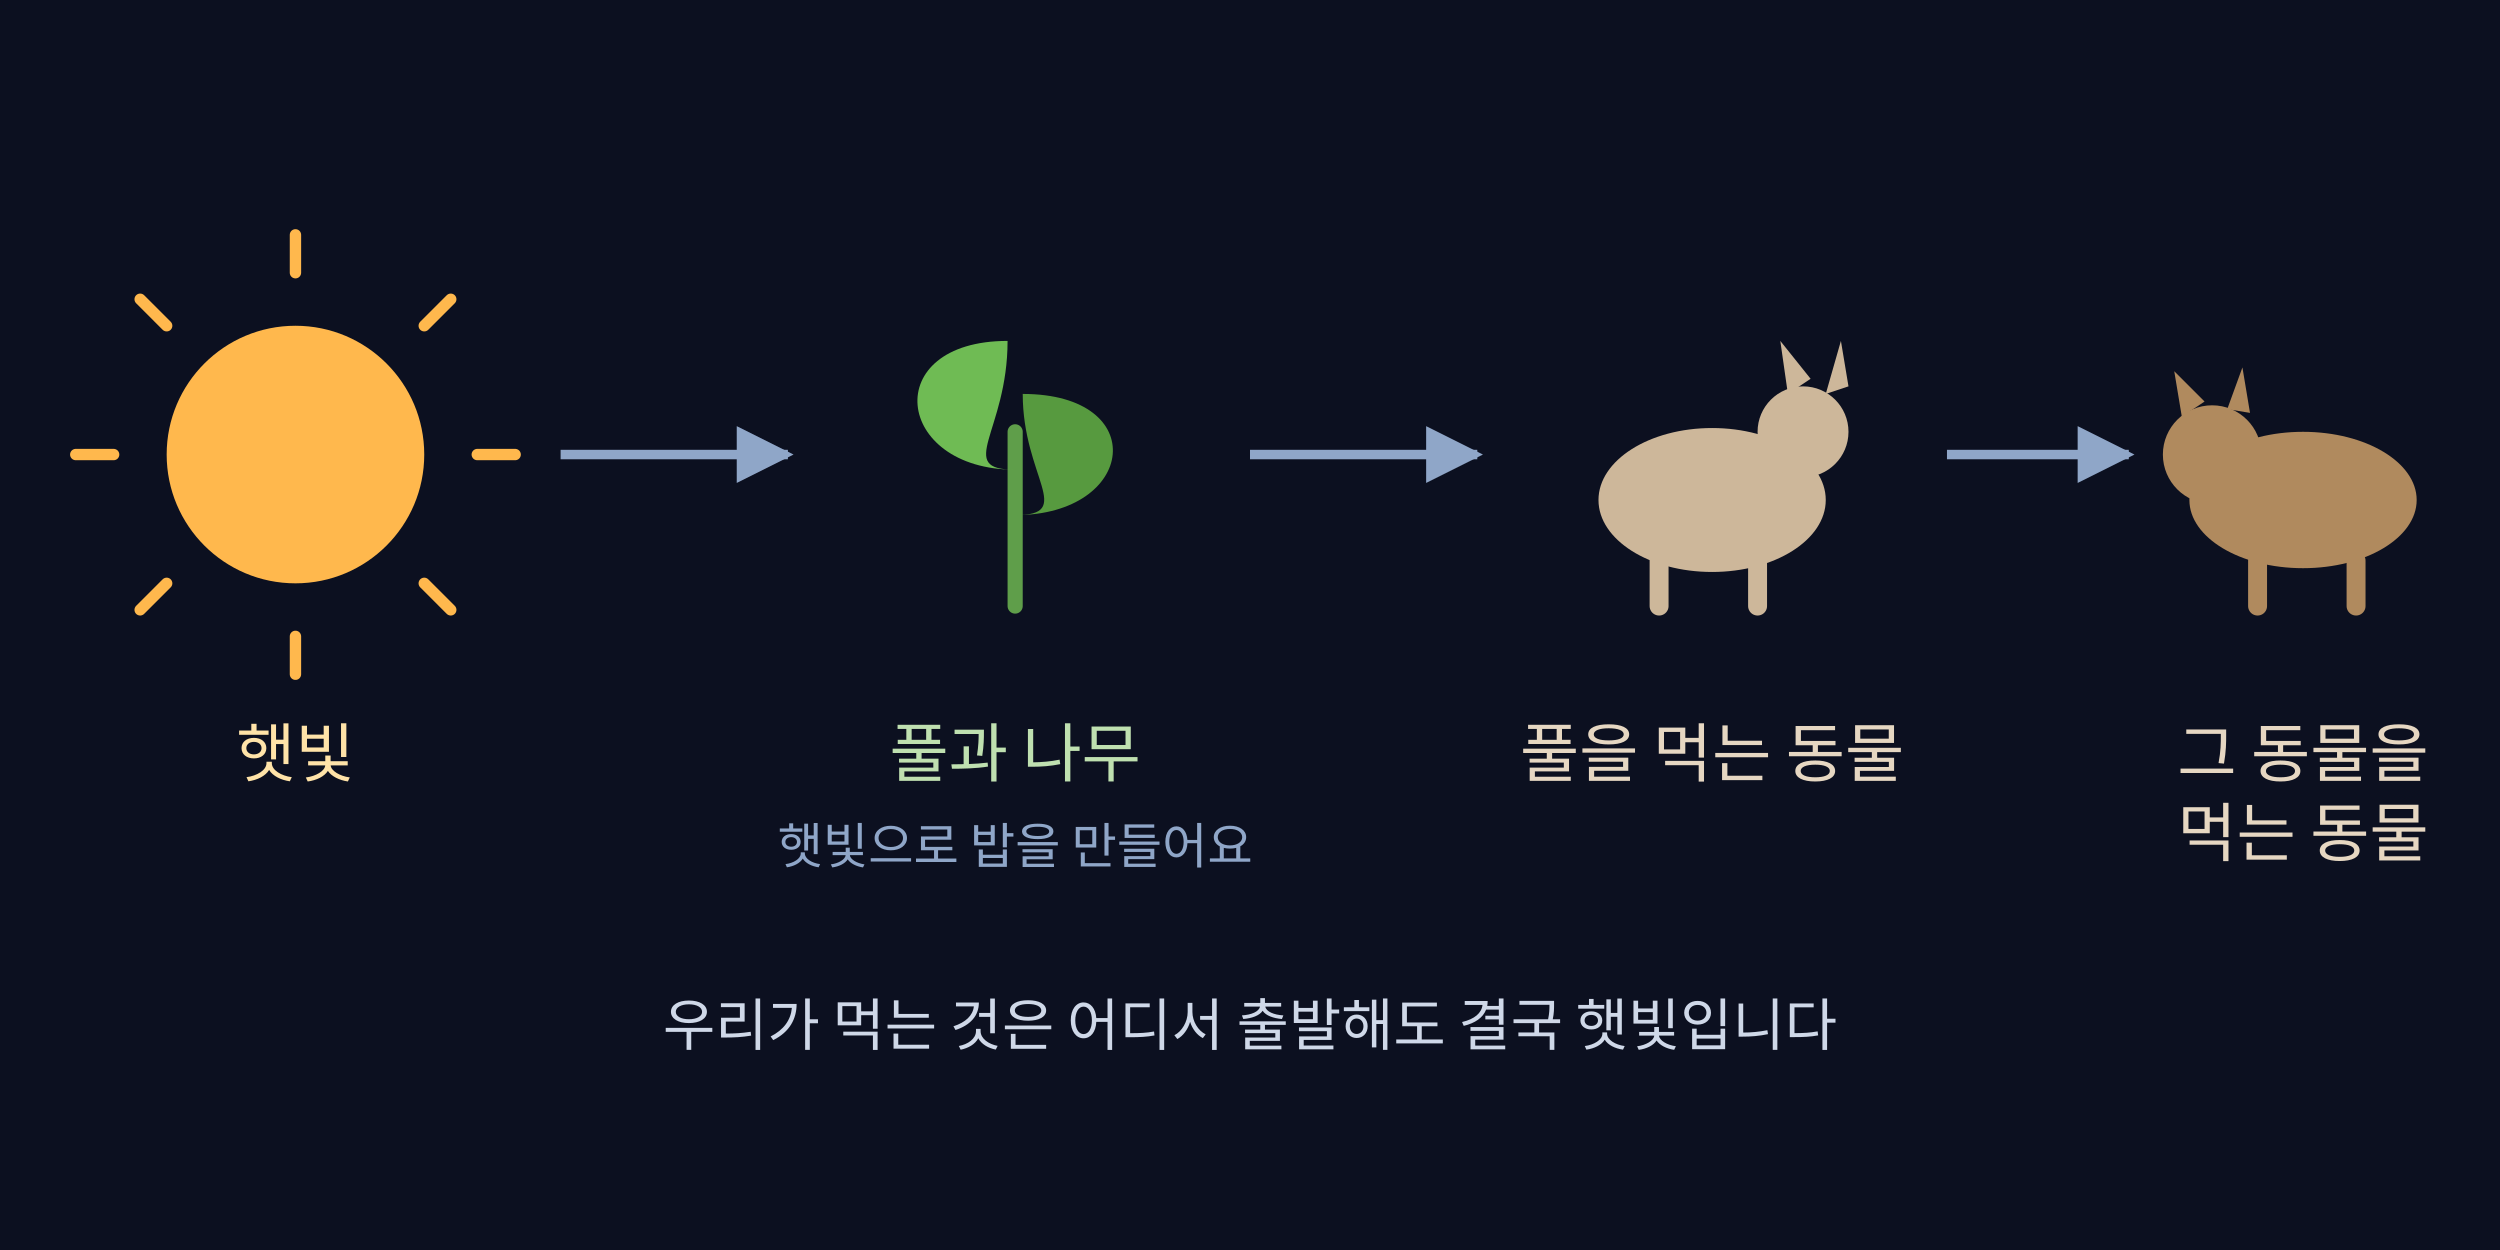
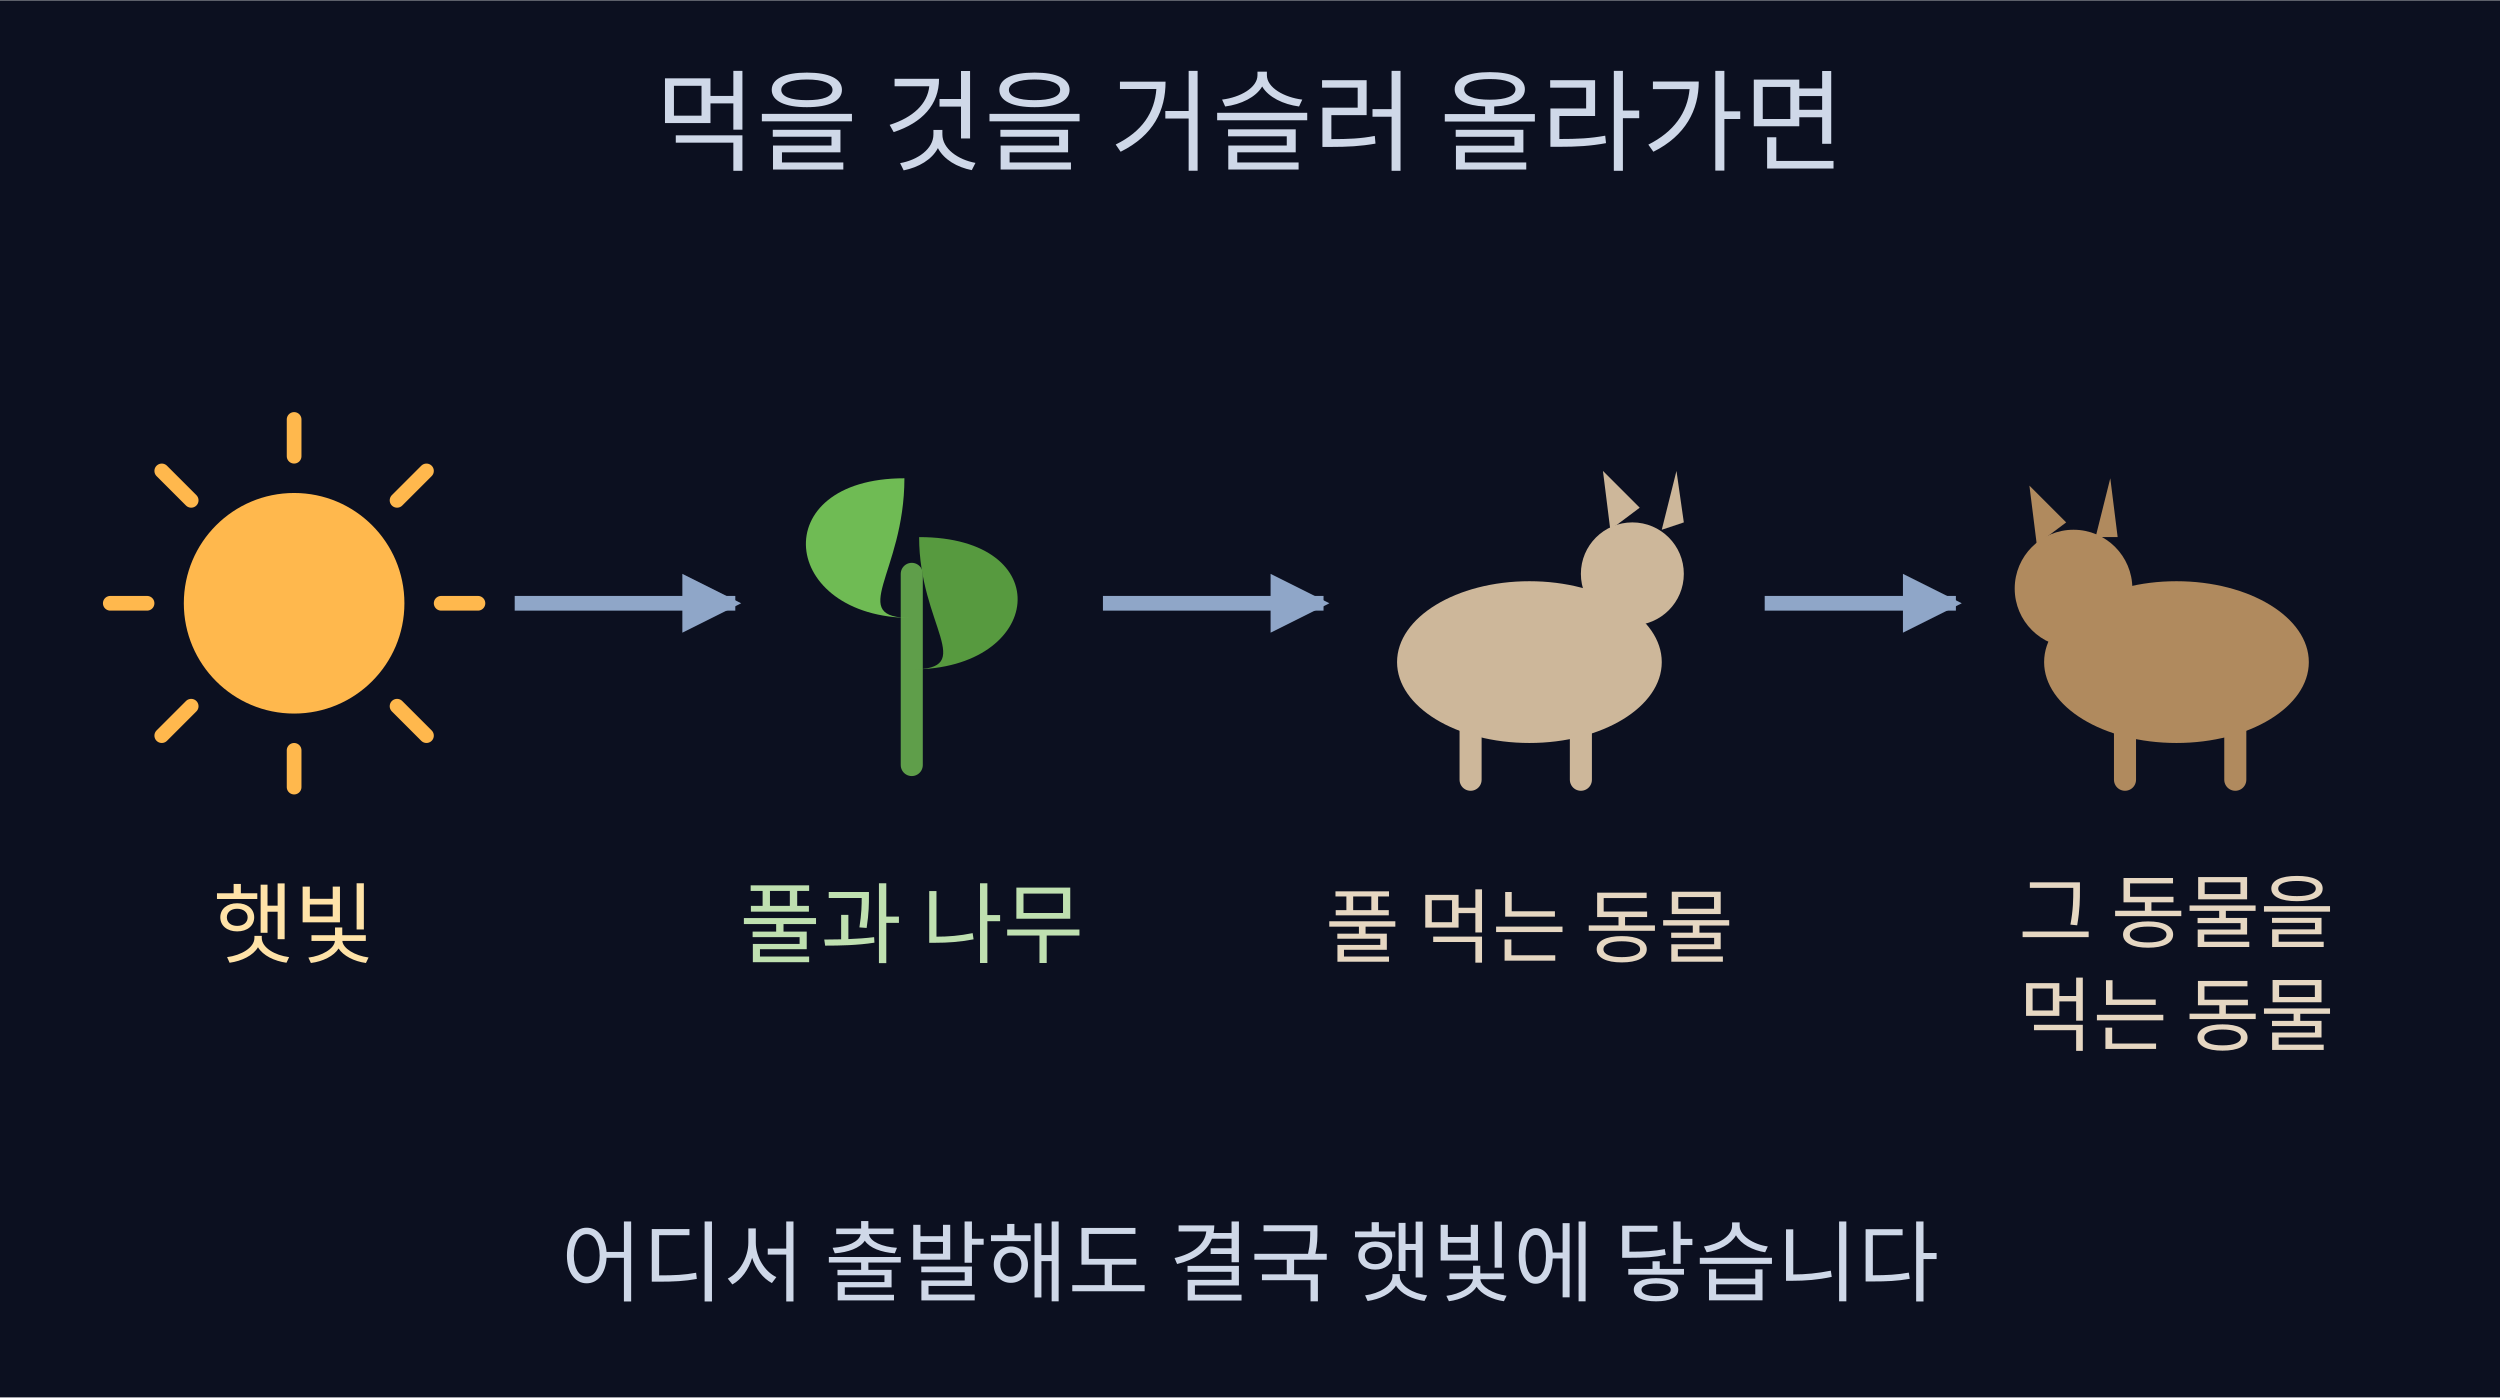
- <svg xmlns="http://www.w3.org/2000/svg" viewBox="0 0 660 330" width="660" height="330" role="img">
-   <rect width="660" height="330" fill="#0c1020" />
+ <svg xmlns="http://www.w3.org/2000/svg" viewBox="0 0 340 190" width="660" height="369" role="img">
+   <rect width="340" height="190" fill="#0c1020" />
  <defs>
-     <marker id="b" viewBox="0 0 10 10" refX="9" refY="5" markerWidth="6" markerHeight="6" orient="auto">
+     <marker id="fb" viewBox="0 0 10 10" refX="9" refY="5" markerWidth="4" markerHeight="4" orient="auto">
      <path d="M0,0 L10,5 L0,10 z" fill="#8fa6c8" />
    </marker>
  </defs>
-   <g transform="translate(78,120)">
-     <circle r="34" fill="#ffb84d" />
-     <g stroke="#ffb84d" stroke-width="3" stroke-linecap="round">
-       <line x1="0" y1="-48" x2="0" y2="-58" />
-       <line x1="0" y1="48" x2="0" y2="58" />
-       <line x1="-48" y1="0" x2="-58" y2="0" />
-       <line x1="48" y1="0" x2="58" y2="0" />
-       <line x1="-34" y1="-34" x2="-41" y2="-41" />
-       <line x1="34" y1="34" x2="41" y2="41" />
-       <line x1="-34" y1="34" x2="-41" y2="41" />
-       <line x1="34" y1="-34" x2="41" y2="-41" />
+   <text x="170" y="22" text-anchor="middle" font-family="system-ui, sans-serif" font-size="15" fill="#cfd8e8">먹을 것을 거슬러 올라가면</text>
+   <g transform="translate(40,82)">
+     <circle r="15" fill="#ffb84d" />
+     <g stroke="#ffb84d" stroke-width="2" stroke-linecap="round">
+       <line x1="0" y1="-20" x2="0" y2="-25" />
+       <line x1="0" y1="20" x2="0" y2="25" />
+       <line x1="-20" y1="0" x2="-25" y2="0" />
+       <line x1="20" y1="0" x2="25" y2="0" />
+       <line x1="-14" y1="-14" x2="-18" y2="-18" />
+       <line x1="14" y1="14" x2="18" y2="18" />
+       <line x1="-14" y1="14" x2="-18" y2="18" />
+       <line x1="14" y1="-14" x2="18" y2="-18" />
    </g>
  </g>
-   <text x="78" y="205" text-anchor="middle" font-family="system-ui, sans-serif" font-size="17" fill="#ffe3a8">햇빛</text>
-   <line x1="148" y1="120" x2="208" y2="120" stroke="#8fa6c8" stroke-width="2.5" marker-end="url(#b)" />
-   <g transform="translate(268,120)">
-     <path d="M0,40 L0,-6" stroke="#5f9e4a" stroke-width="4" stroke-linecap="round" />
-     <path d="M0,4 C-32,4 -36,-30 -2,-30 C-2,-6 -16,4 0,4 Z" fill="#6fbb54" />
-     <path d="M0,16 C32,16 36,-16 2,-16 C2,6 16,16 0,16 Z" fill="#579a3f" />
+   <text x="40" y="130" text-anchor="middle" font-family="system-ui, sans-serif" font-size="12" fill="#ffe3a8">햇빛</text>
+   <line x1="70" y1="82" x2="100" y2="82" stroke="#8fa6c8" stroke-width="2" marker-end="url(#fb)" />
+   <g transform="translate(124,82)">
+     <path d="M0,22 L0,-4" stroke="#5f9e4a" stroke-width="3" stroke-linecap="round" />
+     <path d="M0,2 C-18,2 -20,-17 -1,-17 C-1,-4 -9,2 0,2 Z" fill="#6fbb54" />
+     <path d="M0,9 C18,9 20,-9 1,-9 C1,3 9,9 0,9 Z" fill="#579a3f" />
  </g>
-   <text x="268" y="205" text-anchor="middle" font-family="system-ui, sans-serif" font-size="17" fill="#bfe0b0">풀과 나무</text>
-   <text x="268" y="228" text-anchor="middle" font-family="system-ui, sans-serif" font-size="13" fill="#8fa6c8">햇빛으로 밥을 만들어요</text>
-   <line x1="330" y1="120" x2="390" y2="120" stroke="#8fa6c8" stroke-width="2.5" marker-end="url(#b)" />
-   <g transform="translate(452,120)">
-     <ellipse cx="0" cy="12" rx="30" ry="19" fill="#cdb79a" />
-     <circle cx="24" cy="-6" r="12" fill="#cdb79a" />
-     <path d="M20,-16 L18,-30 L26,-20 Z" fill="#cdb79a" />
-     <path d="M30,-16 L34,-30 L36,-18 Z" fill="#cdb79a" />
-     <line x1="-14" y1="28" x2="-14" y2="40" stroke="#cdb79a" stroke-width="5" stroke-linecap="round" />
-     <line x1="12" y1="28" x2="12" y2="40" stroke="#cdb79a" stroke-width="5" stroke-linecap="round" />
+   <text x="124" y="130" text-anchor="middle" font-family="system-ui, sans-serif" font-size="12" fill="#bfe0b0">풀과 나무</text>
+   <line x1="150" y1="82" x2="180" y2="82" stroke="#8fa6c8" stroke-width="2" marker-end="url(#fb)" />
+   <g transform="translate(208,82)">
+     <ellipse cx="0" cy="8" rx="18" ry="11" fill="#cdb79a" />
+     <circle cx="14" cy="-4" r="7" fill="#cdb79a" />
+     <path d="M11,-10 L10,-18 L15,-13 Z" fill="#cdb79a" />
+     <path d="M18,-10 L20,-18 L21,-11 Z" fill="#cdb79a" />
+     <line x1="-8" y1="17" x2="-8" y2="24" stroke="#cdb79a" stroke-width="3" stroke-linecap="round" />
+     <line x1="7" y1="17" x2="7" y2="24" stroke="#cdb79a" stroke-width="3" stroke-linecap="round" />
  </g>
-   <text x="452" y="205" text-anchor="middle" font-family="system-ui, sans-serif" font-size="17" fill="#e6d7c2">풀을 먹는 동물</text>
-   <line x1="514" y1="120" x2="562" y2="120" stroke="#8fa6c8" stroke-width="2.5" marker-end="url(#b)" />
-   <g transform="translate(608,120)">
-     <ellipse cx="0" cy="12" rx="30" ry="18" fill="#b08a5e" />
-     <circle cx="-24" cy="0" r="13" fill="#b08a5e" />
-     <path d="M-32,-10 L-34,-22 L-26,-14 Z" fill="#b08a5e" />
-     <path d="M-20,-12 L-16,-23 L-14,-11 Z" fill="#b08a5e" />
-     <line x1="-12" y1="28" x2="-12" y2="40" stroke="#b08a5e" stroke-width="5" stroke-linecap="round" />
-     <line x1="14" y1="28" x2="14" y2="40" stroke="#b08a5e" stroke-width="5" stroke-linecap="round" />
+   <text x="208" y="130" text-anchor="middle" font-family="system-ui, sans-serif" font-size="11" fill="#e6d7c2">풀 먹는 동물</text>
+   <line x1="240" y1="82" x2="266" y2="82" stroke="#8fa6c8" stroke-width="2" marker-end="url(#fb)" />
+   <g transform="translate(296,82)">
+     <ellipse cx="0" cy="8" rx="18" ry="11" fill="#b08a5e" />
+     <circle cx="-14" cy="-2" r="8" fill="#b08a5e" />
+     <path d="M-19,-8 L-20,-16 L-15,-11 Z" fill="#b08a5e" />
+     <path d="M-11,-9 L-9,-17 L-8,-9 Z" fill="#b08a5e" />
+     <line x1="-7" y1="17" x2="-7" y2="24" stroke="#b08a5e" stroke-width="3" stroke-linecap="round" />
+     <line x1="8" y1="17" x2="8" y2="24" stroke="#b08a5e" stroke-width="3" stroke-linecap="round" />
  </g>
-   <text x="608" y="205" text-anchor="middle" font-family="system-ui, sans-serif" font-size="17" fill="#e6d7c2">그 동물을</text>
-   <text x="608" y="226" text-anchor="middle" font-family="system-ui, sans-serif" font-size="17" fill="#e6d7c2">먹는 동물</text>
-   <text x="330" y="276" text-anchor="middle" font-family="system-ui, sans-serif" font-size="15" fill="#cfd8e8">우리가 먹는 것은 어디서 출발해도 결국 햇빛입니다</text>
+   <text x="296" y="128" text-anchor="middle" font-family="system-ui, sans-serif" font-size="11" fill="#e6d7c2">그 동물을</text>
+   <text x="296" y="142" text-anchor="middle" font-family="system-ui, sans-serif" font-size="11" fill="#e6d7c2">먹는 동물</text>
+   <text x="170" y="176" text-anchor="middle" font-family="system-ui, sans-serif" font-size="12" fill="#cfd8e8">어디서 출발해도 결국 햇빛에 닿습니다</text>
</svg>
